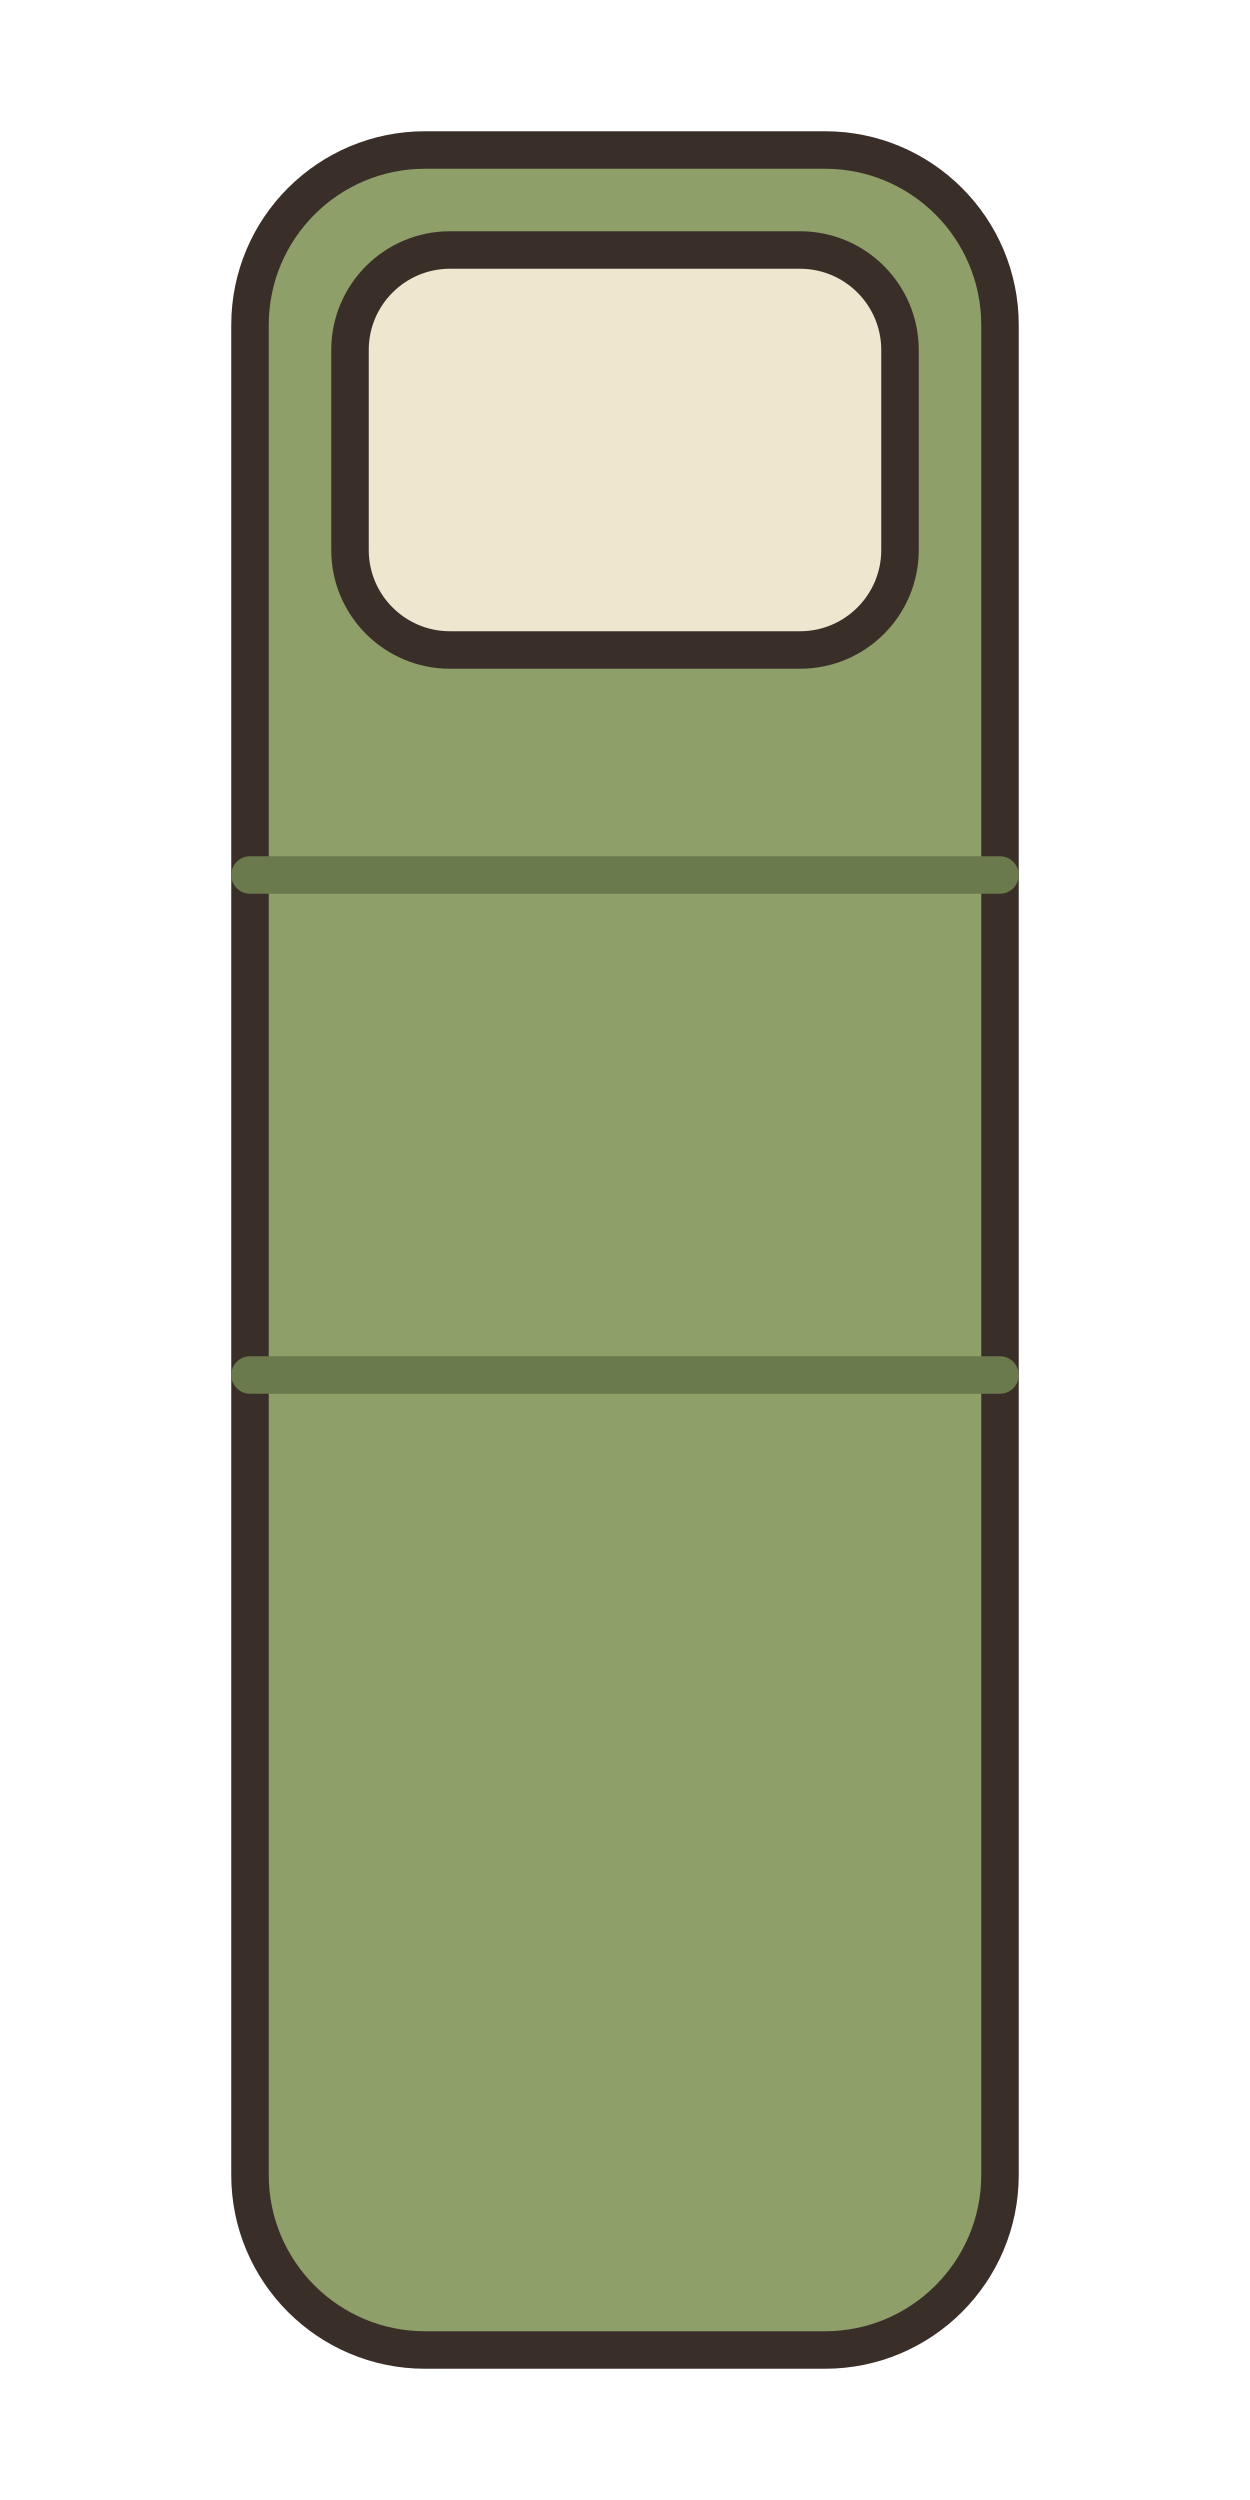
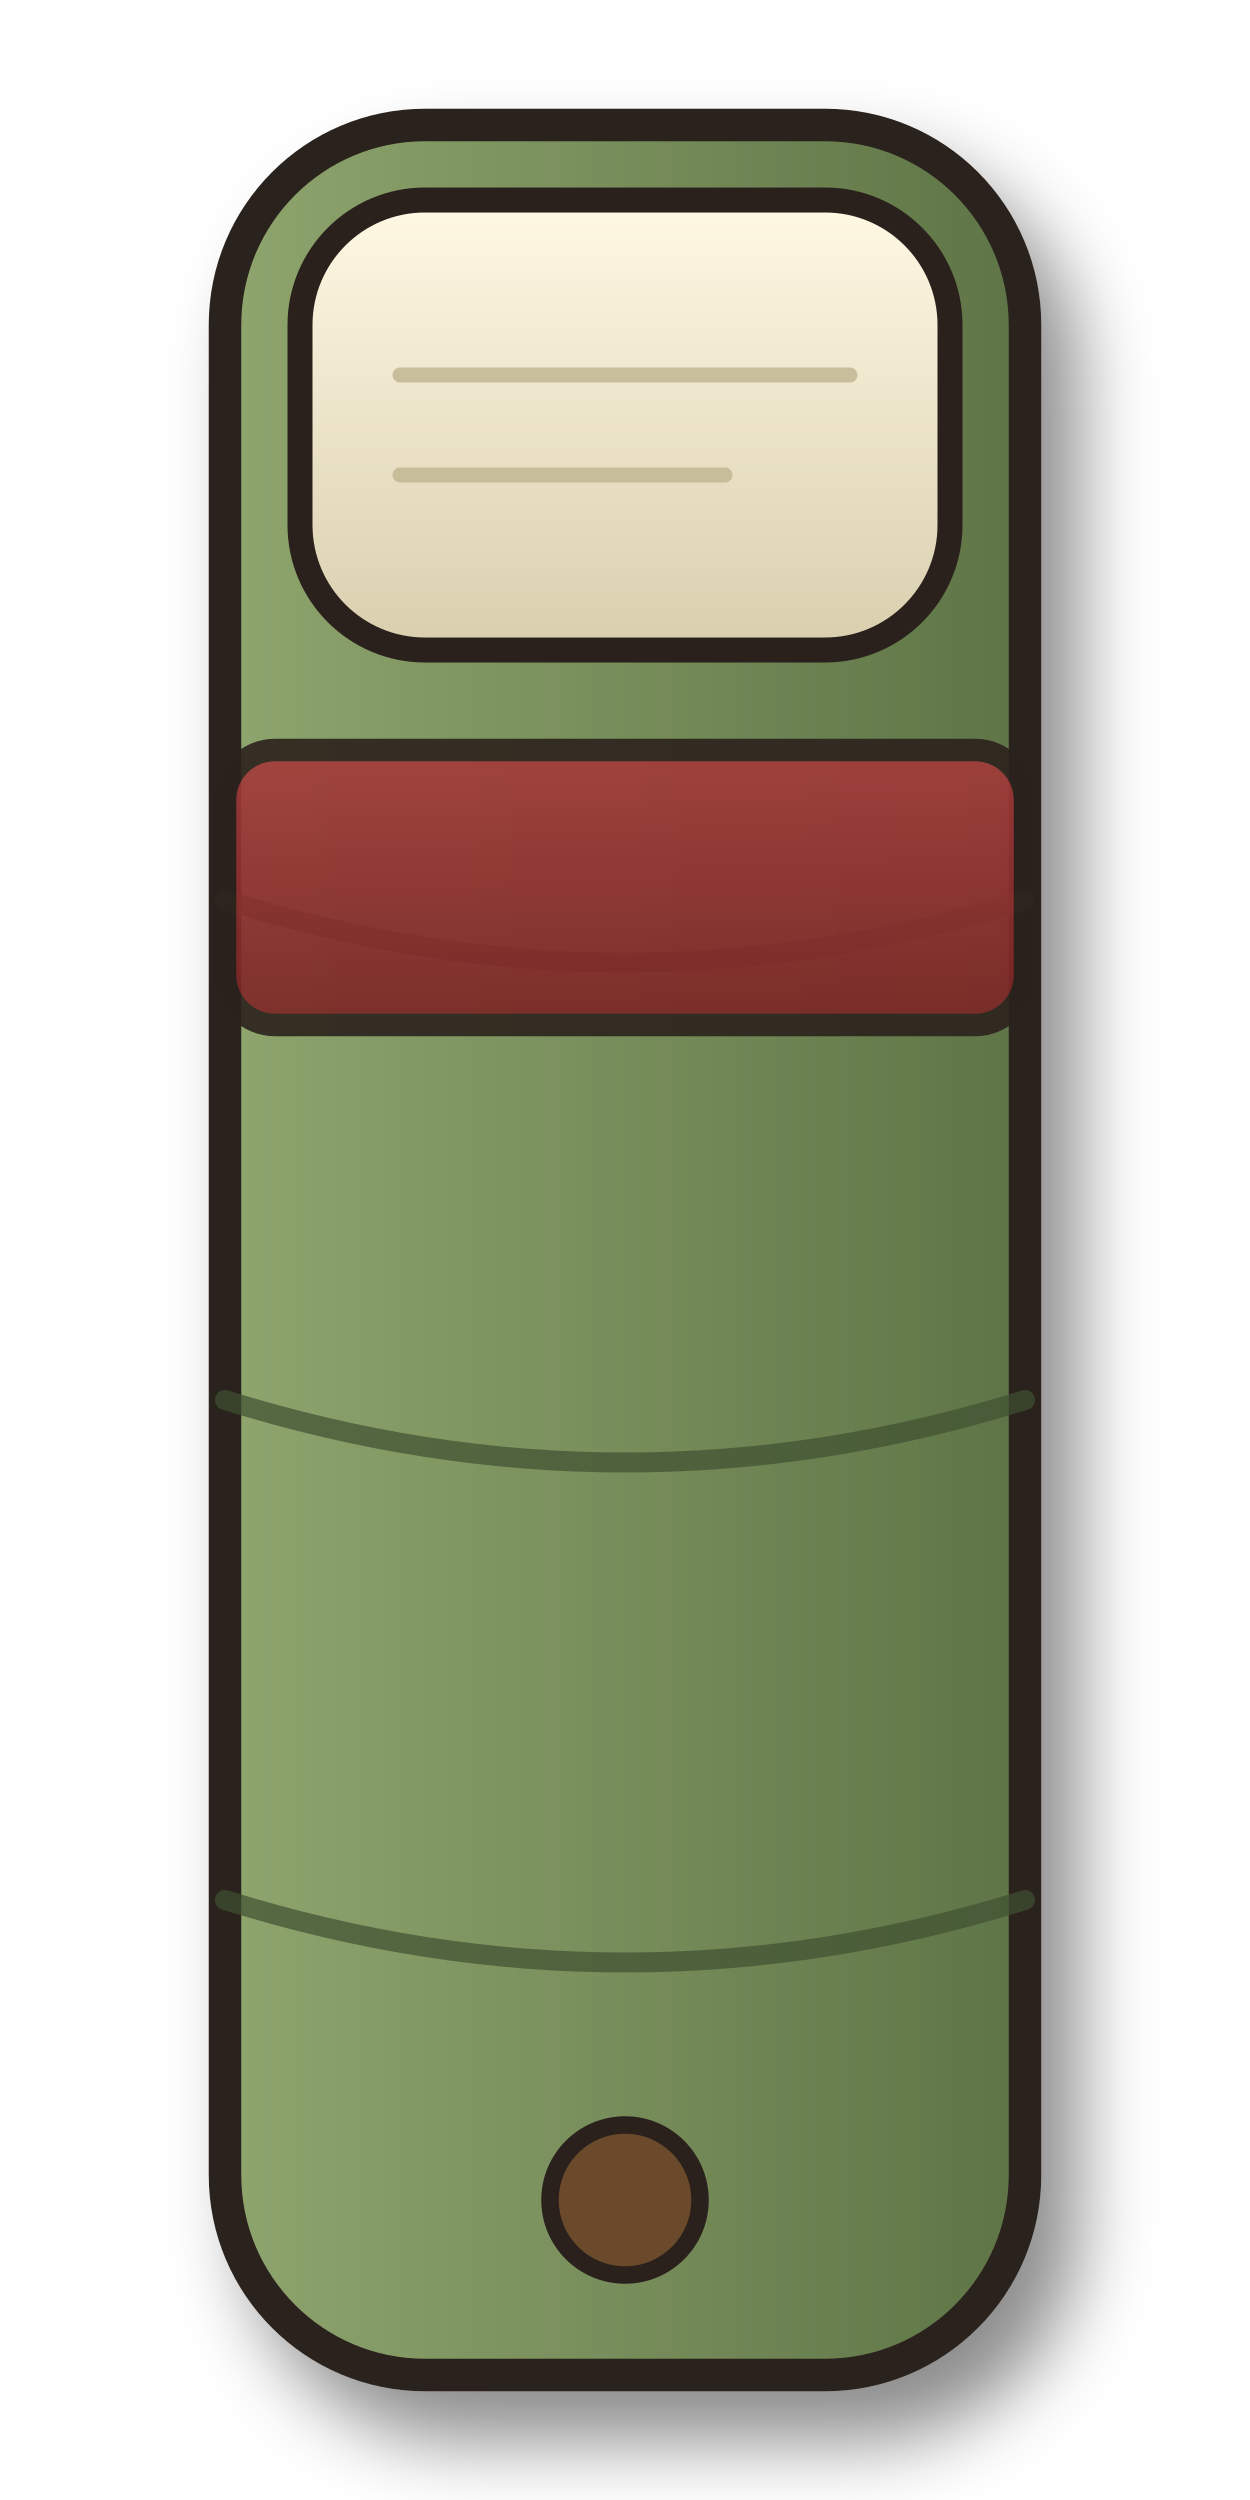
- <svg xmlns="http://www.w3.org/2000/svg" viewBox="0 0 100 200" width="100" height="200">
-   <g stroke="#3a2e28" stroke-width="3" stroke-linejoin="round" stroke-linecap="round">
-     <rect x="20" y="12" width="60" height="176" rx="14" fill="#8e9f6a" />
-     <rect x="28" y="20" width="44" height="32" rx="8" fill="#efe6cf" />
-     <path d="M20 70H80M20 110H80" fill="none" stroke="#6b7a4c" stroke-width="3" />
+ <svg xmlns="http://www.w3.org/2000/svg" viewBox="0 0 100 200" width="100" height="200" stroke-linejoin="round" stroke-linecap="round">
+   <defs>
+     <linearGradient id="l1" x1="0" y1="0" x2="1" y2="0">
+       <stop offset="0" stop-color="#8fa56e" />
+       <stop offset="1" stop-color="#5e7446" />
+     </linearGradient>
+     <filter id="s2" x="-35%" y="-35%" width="170%" height="170%">
+       <feDropShadow dx="3" dy="4" stdDeviation="3" flood-color="#000" flood-opacity="0.45" />
+     </filter>
+     <linearGradient id="l3" x1="0" y1="0" x2="0" y2="1">
+       <stop offset="0" stop-color="#fff8e4" />
+       <stop offset="1" stop-color="#d9cfae" />
+     </linearGradient>
+     <linearGradient id="l4" x1="0" y1="0" x2="0" y2="1">
+       <stop offset="0" stop-color="#a53a3a" />
+       <stop offset="1" stop-color="#7a2424" />
+     </linearGradient>
+   </defs>
+   <g filter="url(#s2)">
+     <rect x="18" y="10" width="64" height="180" rx="16" fill="url(#l1)" stroke="#2b211c" stroke-width="2.6" />
  </g>
+   <rect x="24" y="16" width="52" height="36" rx="10" fill="url(#l3)" stroke="#2b211c" stroke-width="2" />
+   <path d="M32 30h36M32 38h26" fill="none" stroke="#bfb48f" stroke-width="1.2" opacity="0.8" />
+   <path d="M18 72Q50 82 82 72M18 112Q50 122 82 112M18 152Q50 162 82 152" fill="none" stroke="#3f5030" stroke-width="1.6" opacity="0.7" />
+   <rect x="18" y="60" width="64" height="22" rx="4" fill="url(#l4)" stroke="#2b211c" stroke-width="1.8" opacity="0.9" />
+   <circle cx="50" cy="176" r="6" fill="#6b4a2b" stroke="#2b211c" stroke-width="1.4" />
</svg>
